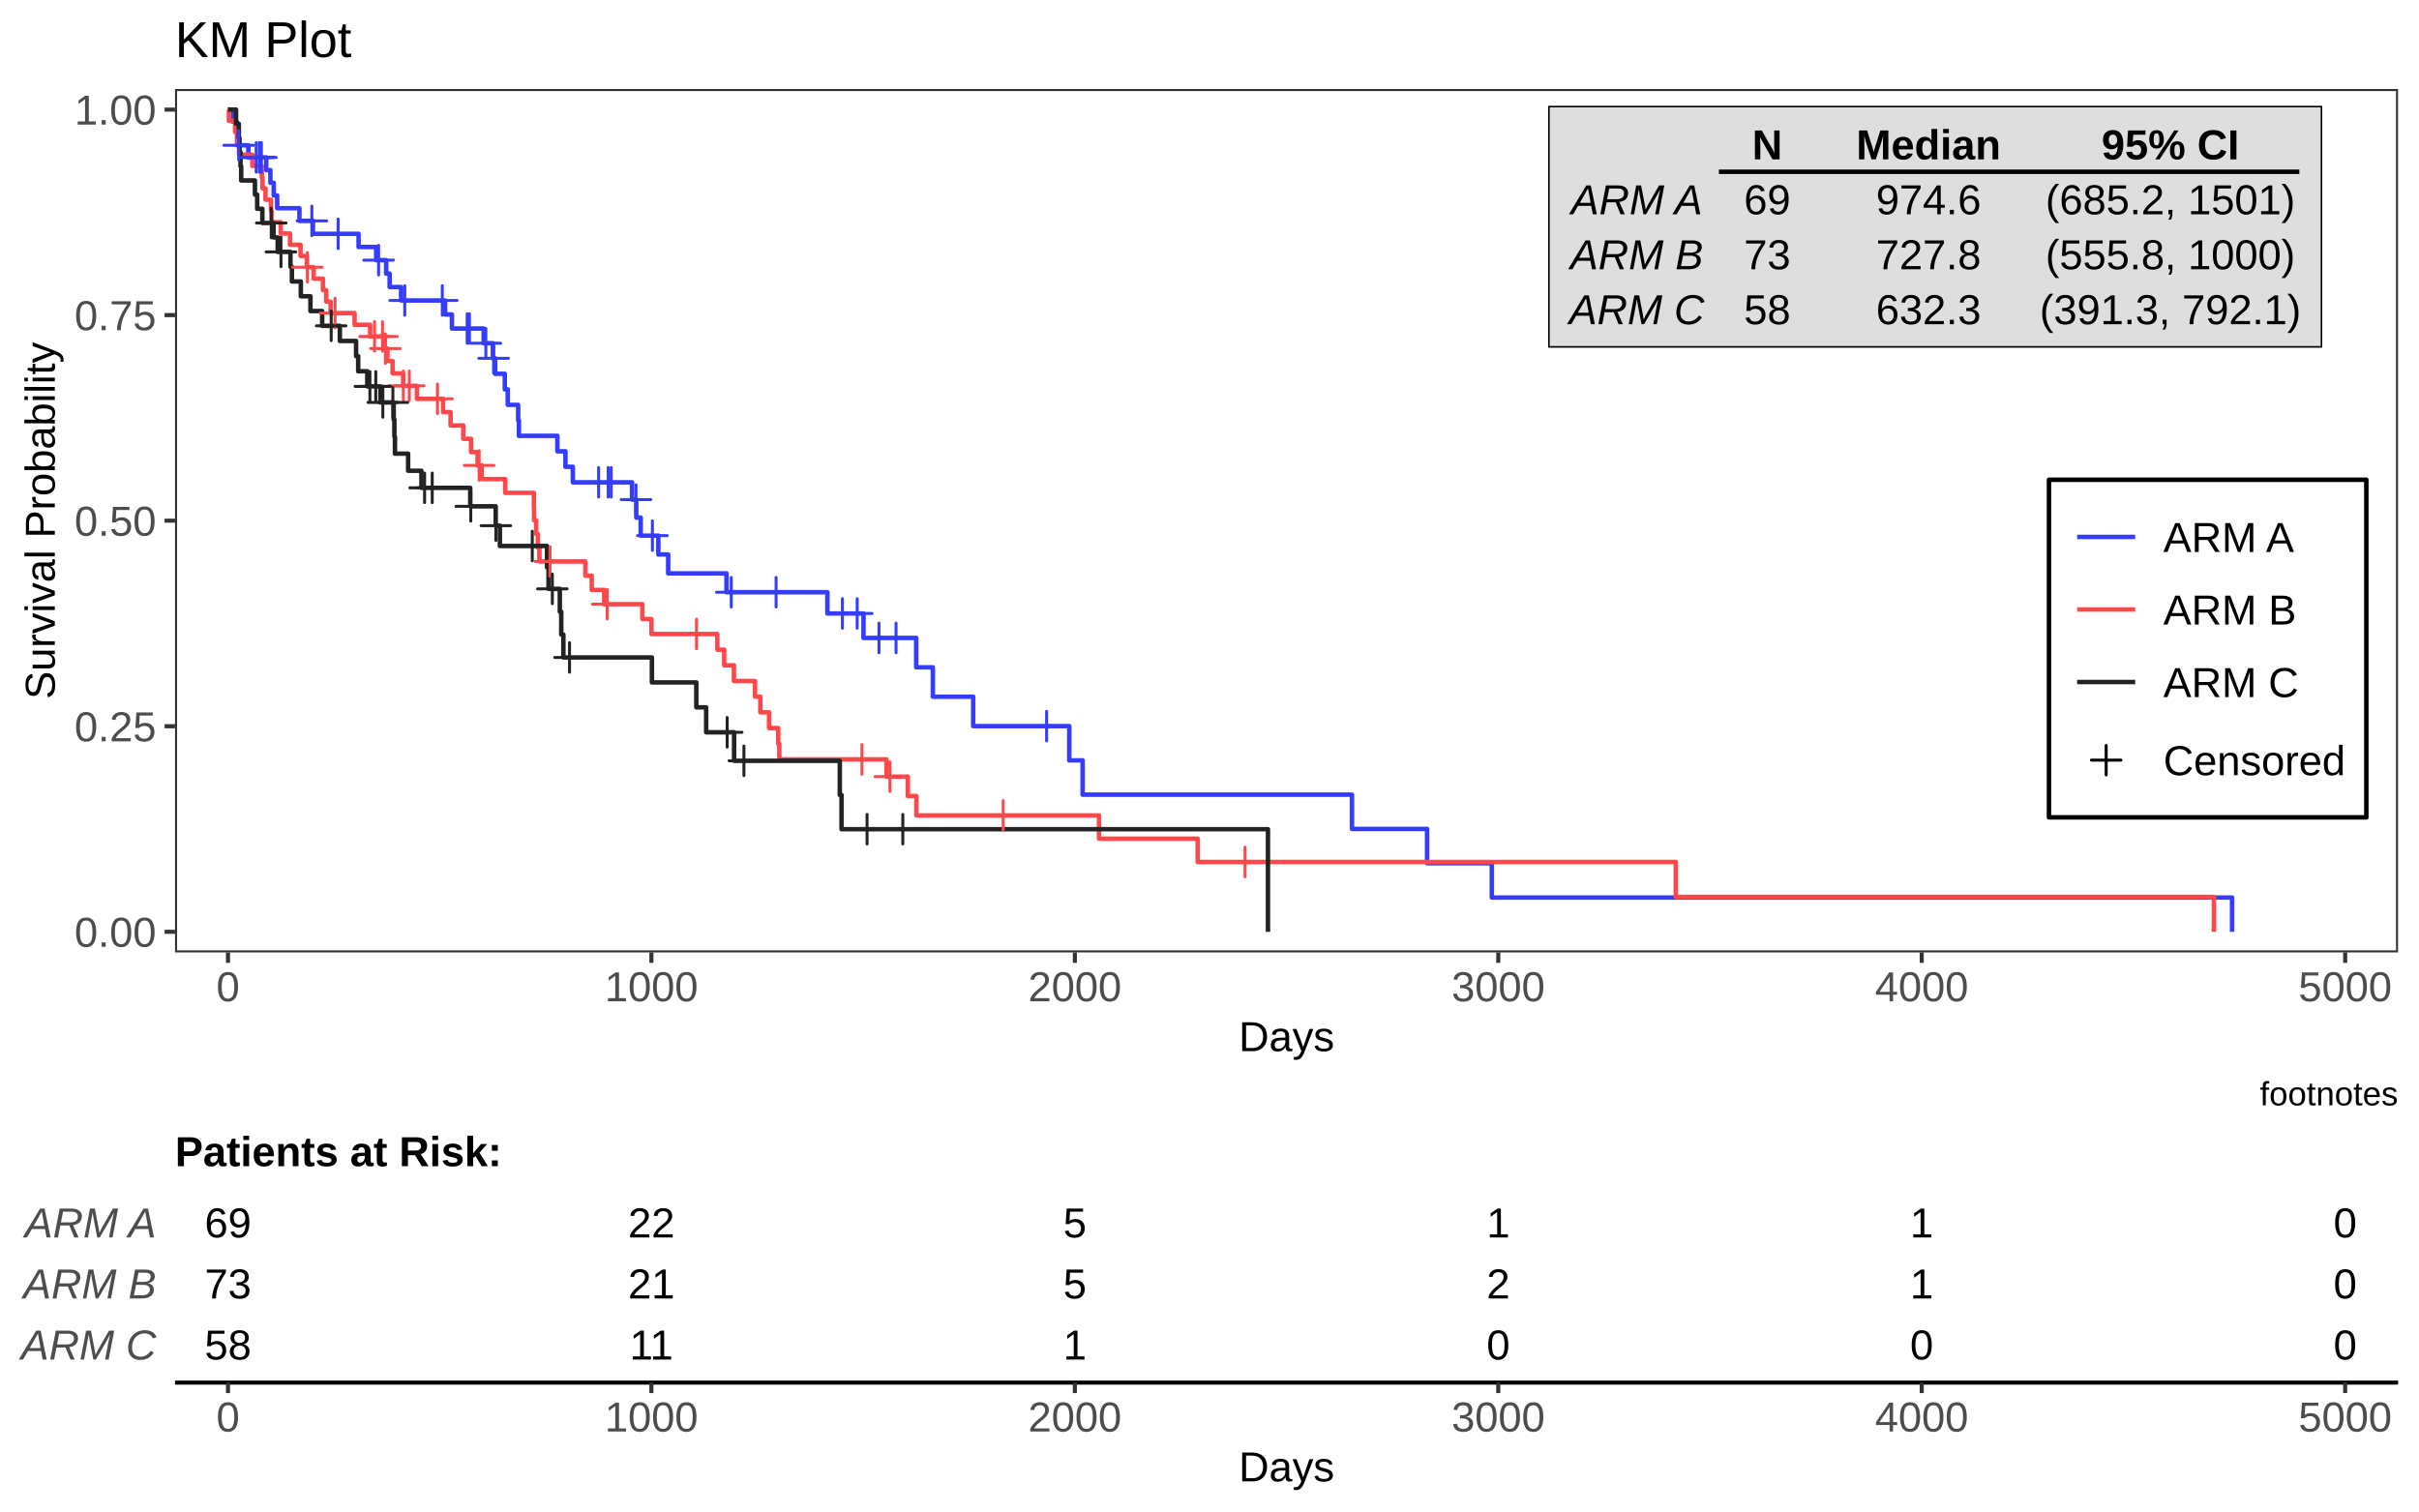
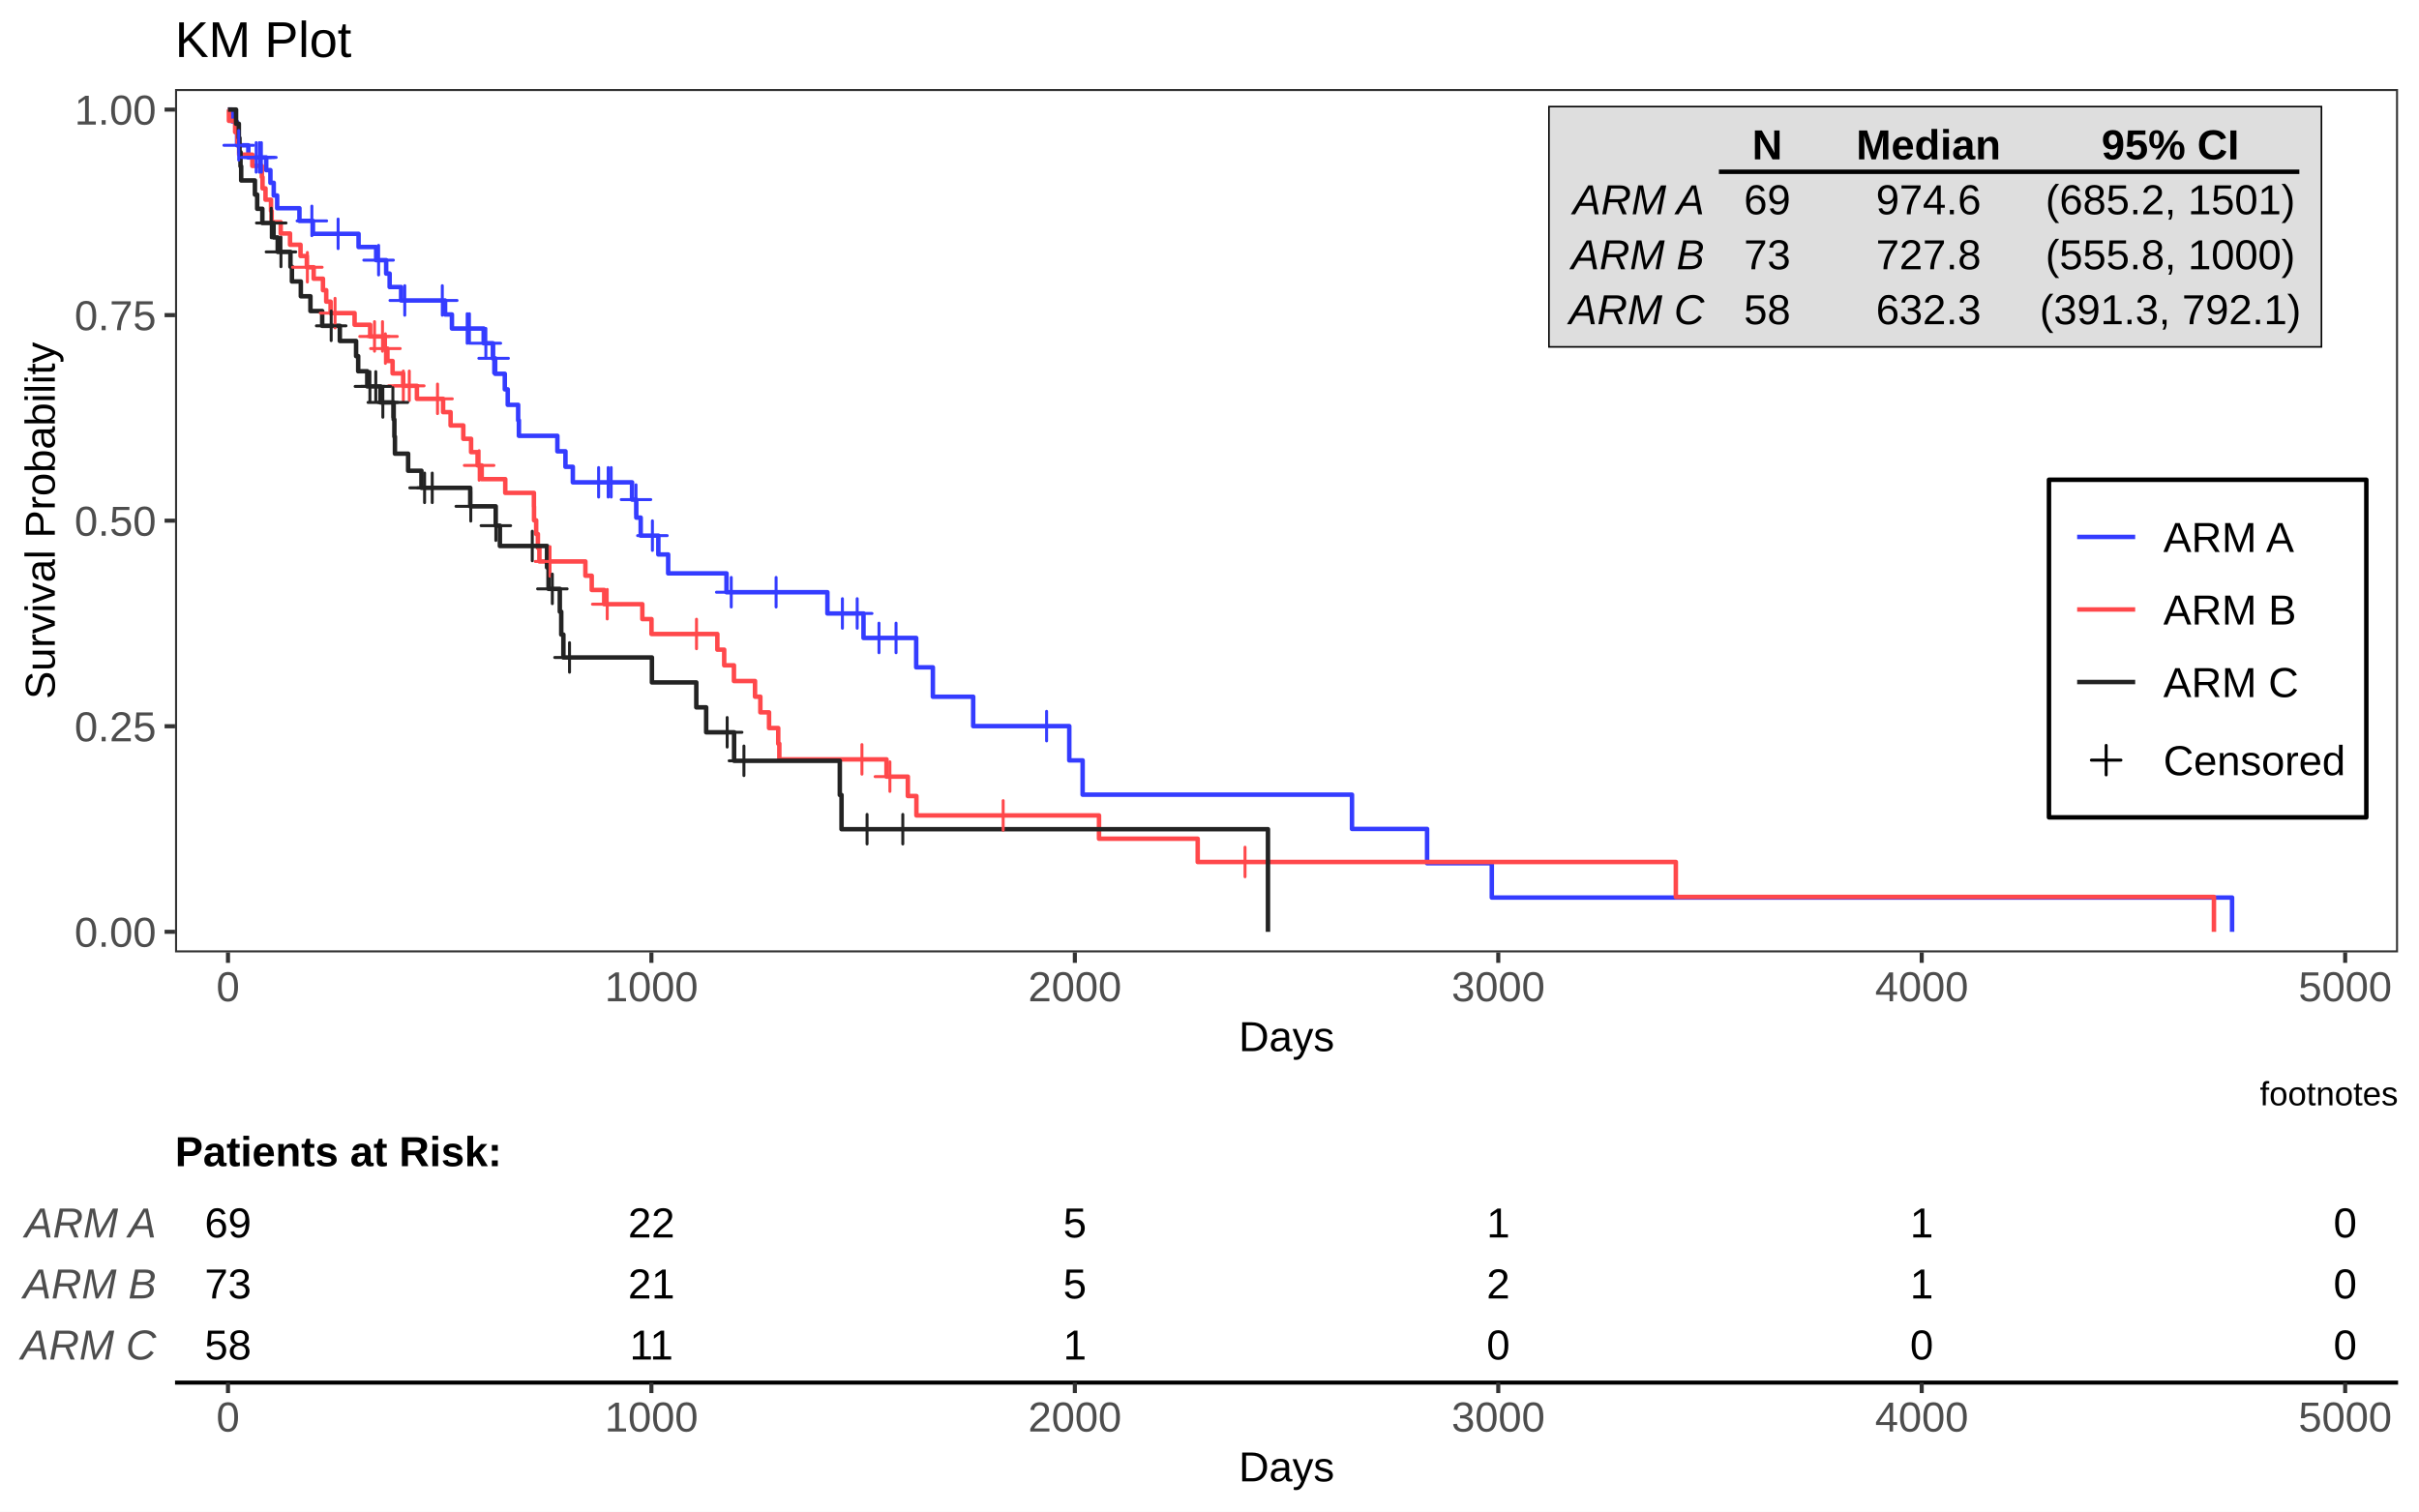
<svg xmlns="http://www.w3.org/2000/svg" class="svglite" width="576.00pt" height="360.00pt" viewBox="0 0 576.00 360.00">
  <defs>
    <style type="text/css">
    .svglite line, .svglite polyline, .svglite polygon, .svglite path, .svglite rect, .svglite circle {
      fill: none;
      stroke: #000000;
      stroke-linecap: round;
      stroke-linejoin: round;
      stroke-miterlimit: 10.00;
    }
    .svglite text {
      white-space: pre;
    }
  </style>
  </defs>
  <rect width="100%" height="100%" style="stroke: none; fill: none;" />
  <defs>
    <clipPath id="cpMC4wMHw1NzYuMDB8MC4wMHwzNjAuMDA=">
      <rect x="0.00" y="0.00" width="576.00" height="360.00" />
    </clipPath>
  </defs>
  <g clip-path="url(#cpMC4wMHw1NzYuMDB8MC4wMHwzNjAuMDA=)">
</g>
  <defs>
    <clipPath id="cpMC4wMHw1NzYuMDB8MC4wMHwyNzAuMDA=">
      <rect x="0.00" y="0.00" width="576.00" height="270.00" />
    </clipPath>
  </defs>
  <g clip-path="url(#cpMC4wMHw1NzYuMDB8MC4wMHwyNzAuMDA=)">
    <rect x="0.00" y="0.00" width="576.00" height="270.00" style="stroke-width: 0.97; stroke: #FFFFFF; fill: #FFFFFF;" />
  </g>
  <g clip-path="url(#cpMC4wMHw1NzYuMDB8MC4wMHwzNjAuMDA=)">
</g>
  <defs>
    <clipPath id="cpNDEuNjh8NTcxLjAyfDIxLjIwfDIyNi44Mw==">
      <rect x="41.68" y="21.20" width="529.33" height="205.63" />
    </clipPath>
  </defs>
  <g clip-path="url(#cpNDEuNjh8NTcxLjAyfDIxLjIwfDIyNi44Mw==)">
    <rect x="41.68" y="21.20" width="529.33" height="205.63" style="stroke-width: 0.97; stroke: none; fill: #FFFFFF;" />
    <polyline points="54.29,26.10 55.33,26.10 55.33,28.93 56.36,28.93 56.36,31.77 56.46,31.77 56.46,34.61 56.84,34.61 56.84,34.61 59.13,34.61 59.13,37.49 61.00,37.49 61.00,37.49 61.74,37.49 61.74,37.49 62.24,37.49 62.24,37.49 63.39,37.49 63.39,40.52 64.39,40.52 64.39,43.54 65.18,43.54 65.18,46.56 66.00,46.56 66.00,49.59 71.30,49.59 71.30,52.61 74.26,52.61 74.26,52.61 74.51,52.61 74.51,55.69 80.51,55.69 80.51,55.69 85.38,55.69 85.38,58.83 89.57,58.83 89.57,61.96 90.15,61.96 90.15,61.96 91.95,61.96 91.95,65.16 92.78,65.16 92.78,68.36 95.51,68.36 95.51,71.56 96.38,71.56 96.38,71.56 105.32,71.56 105.32,71.56 105.98,71.56 105.98,74.90 107.61,74.90 107.61,78.24 111.24,78.24 111.24,78.24 111.78,78.24 111.78,78.24 115.17,78.24 115.17,81.75 115.69,81.75 115.69,81.75 117.36,81.75 117.36,85.34 117.54,85.34 117.54,85.34 117.91,85.34 117.91,89.03 120.20,89.03 120.20,92.73 120.90,92.73 120.90,96.42 123.38,96.42 123.38,100.11 123.56,100.11 123.56,103.80 132.72,103.80 132.72,107.49 134.64,107.49 134.64,111.18 136.40,111.18 136.40,114.88 142.54,114.88 142.54,114.88 144.82,114.88 144.82,114.88 145.53,114.88 145.53,114.88 150.50,114.88 150.50,118.99 151.44,118.99 151.44,118.99 151.51,118.99 151.51,123.28 152.56,123.28 152.56,127.57 155.35,127.57 155.35,127.57 156.76,127.57 156.76,132.06 159.10,132.06 159.10,136.56 172.99,136.56 172.99,141.05 174.12,141.05 174.12,141.05 184.80,141.05 184.80,141.05 197.02,141.05 197.02,146.11 200.59,146.11 200.59,146.11 204.11,146.11 204.11,146.11 205.61,146.11 205.61,151.94 209.30,151.94 209.30,151.94 213.36,151.94 213.36,151.94 218.16,151.94 218.16,158.94 222.13,158.94 222.13,165.94 231.73,165.94 231.73,172.94 249.21,172.94 249.21,172.94 254.61,172.94 254.61,181.10 257.79,181.10 257.79,189.27 321.93,189.27 321.93,197.43 339.81,197.43 339.81,205.60 355.22,205.60 355.22,213.77 531.49,213.77 531.49,221.93 " style="stroke-width: 1.07; stroke: #343CFF; stroke-linecap: butt;" />
    <polyline points="54.29,26.10 54.51,26.10 54.51,28.78 55.99,28.78 55.99,31.46 56.56,31.46 56.56,34.14 56.94,34.14 56.94,36.83 60.08,36.83 60.08,39.51 62.35,39.51 62.35,42.19 62.51,42.19 62.51,44.87 63.22,44.87 63.22,47.56 64.53,47.56 64.53,50.24 64.68,50.24 64.68,52.92 66.84,52.92 66.84,55.61 69.06,55.61 69.06,58.29 71.56,58.29 71.56,60.97 73.06,60.97 73.06,63.65 73.19,63.65 73.19,63.65 74.69,63.65 74.69,66.38 76.90,66.38 76.90,69.11 77.68,69.11 77.68,71.84 78.72,71.84 78.72,74.57 79.78,74.57 79.78,74.57 84.43,74.57 84.43,77.35 88.14,77.35 88.14,80.13 89.18,80.13 89.18,80.13 91.08,80.13 91.08,80.13 91.63,80.13 91.63,83.02 91.77,83.02 91.77,83.02 92.25,83.02 92.25,85.98 93.48,85.98 93.48,88.93 96.00,88.93 96.00,91.89 96.04,91.89 96.04,91.89 97.46,91.89 97.46,91.89 99.27,91.89 99.27,94.99 104.18,94.99 104.18,94.99 105.51,94.99 105.51,98.16 107.29,98.16 107.29,101.33 110.32,101.33 110.32,104.51 112.17,104.51 112.17,107.68 113.72,107.68 113.72,110.85 114.09,110.85 114.09,110.85 114.70,110.85 114.70,114.12 120.31,114.12 120.31,117.39 127.13,117.39 127.13,120.66 127.16,120.66 127.16,123.92 127.67,123.92 127.67,127.19 128.08,127.19 128.08,130.46 128.44,130.46 128.44,133.72 130.97,133.72 130.97,133.72 139.39,133.72 139.39,137.12 140.90,137.12 140.90,140.51 143.87,140.51 143.87,143.90 144.59,143.90 144.59,143.90 152.95,143.90 152.95,147.45 155.13,147.45 155.13,151.00 165.85,151.00 165.85,151.00 170.81,151.00 170.81,154.73 172.44,154.73 172.44,158.46 174.76,158.46 174.76,162.20 179.78,162.20 179.78,165.93 181.05,165.93 181.05,169.66 183.12,169.66 183.12,173.40 185.31,173.40 185.31,177.13 185.57,177.13 185.57,180.86 205.24,180.86 205.24,180.86 211.09,180.86 211.09,184.97 211.90,184.97 211.90,184.97 216.17,184.97 216.17,189.59 218.21,189.59 218.21,194.21 238.87,194.21 238.87,194.21 261.69,194.21 261.69,199.76 285.19,199.76 285.19,205.30 296.46,205.30 296.46,205.30 399.04,205.30 399.04,213.62 527.17,213.62 527.17,221.93 " style="stroke-width: 1.07; stroke: #FF484B; stroke-linecap: butt;" />
    <polyline points="54.29,26.10 56.21,26.10 56.21,29.47 56.87,29.47 56.87,32.85 57.02,32.85 57.02,36.22 57.27,36.22 57.27,39.60 57.43,39.60 57.43,42.98 60.70,42.98 60.70,46.35 61.24,46.35 61.24,49.73 62.47,49.73 62.47,53.11 64.59,53.11 64.59,53.11 65.14,53.11 65.14,56.55 66.13,56.55 66.13,60.00 66.90,60.00 66.90,60.00 69.16,60.00 69.16,63.52 69.51,63.52 69.51,67.04 71.63,67.04 71.63,70.56 73.92,70.56 73.92,74.08 76.72,74.08 76.72,77.60 78.86,77.60 78.86,77.60 80.92,77.60 80.92,81.21 84.79,81.21 84.79,84.82 85.29,84.82 85.29,88.42 87.45,88.42 87.45,92.03 88.08,92.03 88.08,92.03 89.48,92.03 89.48,92.03 90.61,92.03 90.61,95.85 91.16,95.85 91.16,95.85 93.55,95.85 93.55,95.85 93.74,95.85 93.74,99.92 93.91,99.92 93.91,103.99 94.04,103.99 94.04,108.05 97.18,108.05 97.18,112.12 100.35,112.12 100.35,116.19 101.10,116.19 101.10,116.19 102.92,116.19 102.92,116.19 111.97,116.19 111.97,120.59 112.10,120.59 112.10,120.59 118.04,120.59 118.04,125.20 118.07,125.20 118.07,125.20 119.03,125.20 119.03,130.04 126.74,130.04 126.74,130.04 130.26,130.04 130.26,135.14 130.62,135.14 130.62,140.25 131.52,140.25 131.52,140.25 133.30,140.25 133.30,145.69 133.64,145.69 133.64,151.14 134.15,151.14 134.15,156.59 135.61,156.59 135.61,156.59 155.23,156.59 155.23,162.53 165.80,162.53 165.80,168.47 168.15,168.47 168.15,174.41 173.15,174.41 173.15,174.41 174.80,174.41 174.80,181.20 177.14,181.20 177.14,181.20 199.97,181.20 199.97,189.34 200.38,189.34 200.38,197.49 206.46,197.49 206.46,197.49 214.97,197.49 214.97,197.49 301.92,197.49 301.92,221.93 " style="stroke-width: 1.07; stroke: #232323; stroke-linecap: butt;" />
    <line x1="53.32" y1="34.61" x2="60.36" y2="34.61" style="stroke-width: 0.71; stroke: #343CFF;" />
    <line x1="56.84" y1="38.13" x2="56.84" y2="31.09" style="stroke-width: 0.71; stroke: #343CFF;" />
    <line x1="57.48" y1="37.49" x2="64.52" y2="37.49" style="stroke-width: 0.71; stroke: #343CFF;" />
    <line x1="61.00" y1="41.01" x2="61.00" y2="33.97" style="stroke-width: 0.71; stroke: #343CFF;" />
    <line x1="58.22" y1="37.49" x2="65.26" y2="37.49" style="stroke-width: 0.71; stroke: #343CFF;" />
    <line x1="61.74" y1="41.01" x2="61.74" y2="33.97" style="stroke-width: 0.71; stroke: #343CFF;" />
    <line x1="58.73" y1="37.49" x2="65.76" y2="37.49" style="stroke-width: 0.71; stroke: #343CFF;" />
    <line x1="62.24" y1="41.01" x2="62.24" y2="33.97" style="stroke-width: 0.71; stroke: #343CFF;" />
    <line x1="70.74" y1="52.61" x2="77.78" y2="52.61" style="stroke-width: 0.71; stroke: #343CFF;" />
    <line x1="74.26" y1="56.13" x2="74.26" y2="49.09" style="stroke-width: 0.71; stroke: #343CFF;" />
    <line x1="76.99" y1="55.69" x2="84.03" y2="55.69" style="stroke-width: 0.71; stroke: #343CFF;" />
    <line x1="80.51" y1="59.21" x2="80.51" y2="52.17" style="stroke-width: 0.71; stroke: #343CFF;" />
    <line x1="86.63" y1="61.96" x2="93.67" y2="61.96" style="stroke-width: 0.71; stroke: #343CFF;" />
    <line x1="90.15" y1="65.48" x2="90.15" y2="58.44" style="stroke-width: 0.71; stroke: #343CFF;" />
    <line x1="92.86" y1="71.56" x2="99.90" y2="71.56" style="stroke-width: 0.71; stroke: #343CFF;" />
    <line x1="96.38" y1="75.08" x2="96.38" y2="68.04" style="stroke-width: 0.71; stroke: #343CFF;" />
    <line x1="101.80" y1="71.56" x2="108.83" y2="71.56" style="stroke-width: 0.71; stroke: #343CFF;" />
    <line x1="105.32" y1="75.08" x2="105.32" y2="68.04" style="stroke-width: 0.71; stroke: #343CFF;" />
    <line x1="107.72" y1="78.24" x2="114.76" y2="78.24" style="stroke-width: 0.71; stroke: #343CFF;" />
    <line x1="111.24" y1="81.76" x2="111.24" y2="74.72" style="stroke-width: 0.71; stroke: #343CFF;" />
    <line x1="108.26" y1="78.24" x2="115.30" y2="78.24" style="stroke-width: 0.71; stroke: #343CFF;" />
    <line x1="111.78" y1="81.76" x2="111.78" y2="74.72" style="stroke-width: 0.71; stroke: #343CFF;" />
    <line x1="112.17" y1="81.75" x2="119.21" y2="81.75" style="stroke-width: 0.71; stroke: #343CFF;" />
    <line x1="115.69" y1="85.27" x2="115.69" y2="78.23" style="stroke-width: 0.71; stroke: #343CFF;" />
    <line x1="114.02" y1="85.34" x2="121.06" y2="85.34" style="stroke-width: 0.71; stroke: #343CFF;" />
    <line x1="117.54" y1="88.86" x2="117.54" y2="81.82" style="stroke-width: 0.71; stroke: #343CFF;" />
    <line x1="139.02" y1="114.88" x2="146.05" y2="114.88" style="stroke-width: 0.71; stroke: #343CFF;" />
    <line x1="142.54" y1="118.39" x2="142.54" y2="111.36" style="stroke-width: 0.71; stroke: #343CFF;" />
    <line x1="141.30" y1="114.88" x2="148.34" y2="114.88" style="stroke-width: 0.71; stroke: #343CFF;" />
    <line x1="144.82" y1="118.39" x2="144.82" y2="111.36" style="stroke-width: 0.71; stroke: #343CFF;" />
    <line x1="142.01" y1="114.88" x2="149.04" y2="114.88" style="stroke-width: 0.71; stroke: #343CFF;" />
    <line x1="145.53" y1="118.39" x2="145.53" y2="111.36" style="stroke-width: 0.71; stroke: #343CFF;" />
    <line x1="147.92" y1="118.99" x2="154.96" y2="118.99" style="stroke-width: 0.71; stroke: #343CFF;" />
    <line x1="151.44" y1="122.51" x2="151.44" y2="115.47" style="stroke-width: 0.71; stroke: #343CFF;" />
    <line x1="151.83" y1="127.57" x2="158.87" y2="127.57" style="stroke-width: 0.71; stroke: #343CFF;" />
    <line x1="155.35" y1="131.09" x2="155.35" y2="124.05" style="stroke-width: 0.71; stroke: #343CFF;" />
    <line x1="170.60" y1="141.05" x2="177.64" y2="141.05" style="stroke-width: 0.71; stroke: #343CFF;" />
    <line x1="174.12" y1="144.57" x2="174.12" y2="137.53" style="stroke-width: 0.71; stroke: #343CFF;" />
    <line x1="181.28" y1="141.05" x2="188.32" y2="141.05" style="stroke-width: 0.71; stroke: #343CFF;" />
    <line x1="184.80" y1="144.57" x2="184.80" y2="137.53" style="stroke-width: 0.71; stroke: #343CFF;" />
    <line x1="197.07" y1="146.11" x2="204.11" y2="146.11" style="stroke-width: 0.71; stroke: #343CFF;" />
    <line x1="200.59" y1="149.63" x2="200.59" y2="142.59" style="stroke-width: 0.71; stroke: #343CFF;" />
    <line x1="200.59" y1="146.11" x2="207.63" y2="146.11" style="stroke-width: 0.71; stroke: #343CFF;" />
    <line x1="204.11" y1="149.63" x2="204.11" y2="142.59" style="stroke-width: 0.71; stroke: #343CFF;" />
    <line x1="205.78" y1="151.94" x2="212.82" y2="151.94" style="stroke-width: 0.71; stroke: #343CFF;" />
    <line x1="209.30" y1="155.46" x2="209.30" y2="148.42" style="stroke-width: 0.71; stroke: #343CFF;" />
    <line x1="209.84" y1="151.94" x2="216.88" y2="151.94" style="stroke-width: 0.71; stroke: #343CFF;" />
    <line x1="213.36" y1="155.46" x2="213.36" y2="148.42" style="stroke-width: 0.71; stroke: #343CFF;" />
    <line x1="245.69" y1="172.94" x2="252.73" y2="172.94" style="stroke-width: 0.71; stroke: #343CFF;" />
    <line x1="249.21" y1="176.46" x2="249.21" y2="169.42" style="stroke-width: 0.71; stroke: #343CFF;" />
    <line x1="69.67" y1="63.65" x2="76.70" y2="63.65" style="stroke-width: 0.71; stroke: #FF484B;" />
    <line x1="73.19" y1="67.17" x2="73.19" y2="60.13" style="stroke-width: 0.71; stroke: #FF484B;" />
    <line x1="76.26" y1="74.57" x2="83.30" y2="74.57" style="stroke-width: 0.71; stroke: #FF484B;" />
    <line x1="79.78" y1="78.09" x2="79.78" y2="71.05" style="stroke-width: 0.71; stroke: #FF484B;" />
    <line x1="85.66" y1="80.13" x2="92.69" y2="80.13" style="stroke-width: 0.71; stroke: #FF484B;" />
    <line x1="89.18" y1="83.65" x2="89.18" y2="76.61" style="stroke-width: 0.71; stroke: #FF484B;" />
    <line x1="87.56" y1="80.13" x2="94.60" y2="80.13" style="stroke-width: 0.71; stroke: #FF484B;" />
    <line x1="91.08" y1="83.65" x2="91.08" y2="76.61" style="stroke-width: 0.71; stroke: #FF484B;" />
    <line x1="88.25" y1="83.02" x2="95.29" y2="83.02" style="stroke-width: 0.71; stroke: #FF484B;" />
    <line x1="91.77" y1="86.54" x2="91.77" y2="79.50" style="stroke-width: 0.71; stroke: #FF484B;" />
    <line x1="92.52" y1="91.89" x2="99.56" y2="91.89" style="stroke-width: 0.71; stroke: #FF484B;" />
    <line x1="96.04" y1="95.41" x2="96.04" y2="88.37" style="stroke-width: 0.71; stroke: #FF484B;" />
    <line x1="93.94" y1="91.89" x2="100.98" y2="91.89" style="stroke-width: 0.71; stroke: #FF484B;" />
    <line x1="97.46" y1="95.41" x2="97.46" y2="88.37" style="stroke-width: 0.71; stroke: #FF484B;" />
    <line x1="100.66" y1="94.99" x2="107.70" y2="94.99" style="stroke-width: 0.71; stroke: #FF484B;" />
    <line x1="104.18" y1="98.51" x2="104.18" y2="91.47" style="stroke-width: 0.71; stroke: #FF484B;" />
    <line x1="110.57" y1="110.85" x2="117.61" y2="110.85" style="stroke-width: 0.71; stroke: #FF484B;" />
    <line x1="114.09" y1="114.37" x2="114.09" y2="107.34" style="stroke-width: 0.71; stroke: #FF484B;" />
    <line x1="127.45" y1="133.72" x2="134.49" y2="133.72" style="stroke-width: 0.71; stroke: #FF484B;" />
    <line x1="130.97" y1="137.24" x2="130.97" y2="130.20" style="stroke-width: 0.71; stroke: #FF484B;" />
    <line x1="141.07" y1="143.90" x2="148.11" y2="143.90" style="stroke-width: 0.71; stroke: #FF484B;" />
    <line x1="144.59" y1="147.42" x2="144.59" y2="140.38" style="stroke-width: 0.71; stroke: #FF484B;" />
    <line x1="162.33" y1="151.00" x2="169.37" y2="151.00" style="stroke-width: 0.71; stroke: #FF484B;" />
    <line x1="165.85" y1="154.51" x2="165.85" y2="147.48" style="stroke-width: 0.71; stroke: #FF484B;" />
    <line x1="201.72" y1="180.86" x2="208.76" y2="180.86" style="stroke-width: 0.71; stroke: #FF484B;" />
    <line x1="205.24" y1="184.38" x2="205.24" y2="177.34" style="stroke-width: 0.71; stroke: #FF484B;" />
    <line x1="208.38" y1="184.97" x2="215.42" y2="184.97" style="stroke-width: 0.71; stroke: #FF484B;" />
    <line x1="211.90" y1="188.49" x2="211.90" y2="181.45" style="stroke-width: 0.71; stroke: #FF484B;" />
    <line x1="235.35" y1="194.21" x2="242.39" y2="194.21" style="stroke-width: 0.71; stroke: #FF484B;" />
    <line x1="238.87" y1="197.73" x2="238.87" y2="190.69" style="stroke-width: 0.71; stroke: #FF484B;" />
    <line x1="292.94" y1="205.30" x2="299.98" y2="205.30" style="stroke-width: 0.71; stroke: #FF484B;" />
    <line x1="296.46" y1="208.82" x2="296.46" y2="201.78" style="stroke-width: 0.71; stroke: #FF484B;" />
    <line x1="61.07" y1="53.11" x2="68.11" y2="53.11" style="stroke-width: 0.71; stroke: #232323;" />
    <line x1="64.59" y1="56.63" x2="64.59" y2="49.59" style="stroke-width: 0.71; stroke: #232323;" />
    <line x1="63.38" y1="60.00" x2="70.42" y2="60.00" style="stroke-width: 0.71; stroke: #232323;" />
    <line x1="66.90" y1="63.52" x2="66.90" y2="56.48" style="stroke-width: 0.71; stroke: #232323;" />
    <line x1="75.34" y1="77.60" x2="82.38" y2="77.60" style="stroke-width: 0.71; stroke: #232323;" />
    <line x1="78.86" y1="81.12" x2="78.86" y2="74.08" style="stroke-width: 0.71; stroke: #232323;" />
    <line x1="84.56" y1="92.03" x2="91.60" y2="92.03" style="stroke-width: 0.71; stroke: #232323;" />
    <line x1="88.08" y1="95.55" x2="88.08" y2="88.51" style="stroke-width: 0.71; stroke: #232323;" />
    <line x1="85.96" y1="92.03" x2="93.00" y2="92.03" style="stroke-width: 0.71; stroke: #232323;" />
    <line x1="89.48" y1="95.55" x2="89.48" y2="88.51" style="stroke-width: 0.71; stroke: #232323;" />
    <line x1="87.64" y1="95.85" x2="94.68" y2="95.85" style="stroke-width: 0.71; stroke: #232323;" />
    <line x1="91.16" y1="99.37" x2="91.16" y2="92.33" style="stroke-width: 0.71; stroke: #232323;" />
    <line x1="90.03" y1="95.85" x2="97.07" y2="95.85" style="stroke-width: 0.71; stroke: #232323;" />
    <line x1="93.55" y1="99.37" x2="93.55" y2="92.33" style="stroke-width: 0.71; stroke: #232323;" />
    <line x1="97.58" y1="116.19" x2="104.62" y2="116.19" style="stroke-width: 0.71; stroke: #232323;" />
    <line x1="101.10" y1="119.71" x2="101.10" y2="112.67" style="stroke-width: 0.71; stroke: #232323;" />
    <line x1="99.40" y1="116.19" x2="106.44" y2="116.19" style="stroke-width: 0.71; stroke: #232323;" />
    <line x1="102.92" y1="119.71" x2="102.92" y2="112.67" style="stroke-width: 0.71; stroke: #232323;" />
    <line x1="108.58" y1="120.59" x2="115.62" y2="120.59" style="stroke-width: 0.71; stroke: #232323;" />
    <line x1="112.10" y1="124.11" x2="112.10" y2="117.08" style="stroke-width: 0.71; stroke: #232323;" />
    <line x1="114.55" y1="125.20" x2="121.59" y2="125.20" style="stroke-width: 0.71; stroke: #232323;" />
    <line x1="118.07" y1="128.72" x2="118.07" y2="121.68" style="stroke-width: 0.71; stroke: #232323;" />
    <line x1="123.22" y1="130.04" x2="130.26" y2="130.04" style="stroke-width: 0.71; stroke: #232323;" />
    <line x1="126.74" y1="133.56" x2="126.74" y2="126.52" style="stroke-width: 0.71; stroke: #232323;" />
    <line x1="128.01" y1="140.25" x2="135.04" y2="140.25" style="stroke-width: 0.71; stroke: #232323;" />
    <line x1="131.52" y1="143.77" x2="131.52" y2="136.73" style="stroke-width: 0.71; stroke: #232323;" />
    <line x1="132.09" y1="156.59" x2="139.13" y2="156.59" style="stroke-width: 0.71; stroke: #232323;" />
    <line x1="135.61" y1="160.10" x2="135.61" y2="153.07" style="stroke-width: 0.71; stroke: #232323;" />
    <line x1="169.63" y1="174.41" x2="176.67" y2="174.41" style="stroke-width: 0.71; stroke: #232323;" />
    <line x1="173.15" y1="177.93" x2="173.15" y2="170.89" style="stroke-width: 0.71; stroke: #232323;" />
    <line x1="173.62" y1="181.20" x2="180.66" y2="181.20" style="stroke-width: 0.71; stroke: #232323;" />
    <line x1="177.14" y1="184.72" x2="177.14" y2="177.68" style="stroke-width: 0.71; stroke: #232323;" />
    <line x1="202.94" y1="197.49" x2="209.97" y2="197.49" style="stroke-width: 0.71; stroke: #232323;" />
    <line x1="206.46" y1="201.01" x2="206.46" y2="193.97" style="stroke-width: 0.71; stroke: #232323;" />
    <line x1="211.45" y1="197.49" x2="218.49" y2="197.49" style="stroke-width: 0.71; stroke: #232323;" />
    <line x1="214.97" y1="201.01" x2="214.97" y2="193.97" style="stroke-width: 0.71; stroke: #232323;" />
    <rect x="41.68" y="21.20" width="529.33" height="205.63" style="stroke-width: 0.97; stroke: #333333;" />
  </g>
  <g clip-path="url(#cpMC4wMHw1NzYuMDB8MC4wMHwzNjAuMDA=)">
    <text x="37.20" y="225.51" text-anchor="end" style="font-size: 10.00px;fill: #4D4D4D; font-family: &quot;Arial&quot;;" textLength="19.48px" lengthAdjust="spacingAndGlyphs">0.00</text>
    <text x="37.20" y="176.56" text-anchor="end" style="font-size: 10.00px;fill: #4D4D4D; font-family: &quot;Arial&quot;;" textLength="19.48px" lengthAdjust="spacingAndGlyphs">0.25</text>
    <text x="37.20" y="127.60" text-anchor="end" style="font-size: 10.00px;fill: #4D4D4D; font-family: &quot;Arial&quot;;" textLength="19.48px" lengthAdjust="spacingAndGlyphs">0.50</text>
    <text x="37.20" y="78.64" text-anchor="end" style="font-size: 10.00px;fill: #4D4D4D; font-family: &quot;Arial&quot;;" textLength="19.48px" lengthAdjust="spacingAndGlyphs">0.75</text>
    <text x="37.20" y="29.68" text-anchor="end" style="font-size: 10.00px;fill: #4D4D4D; font-family: &quot;Arial&quot;;" textLength="19.48px" lengthAdjust="spacingAndGlyphs">1.00</text>
    <polyline points="39.19,221.93 41.68,221.93 " style="stroke-width: 0.97; stroke: #333333; stroke-linecap: butt;" />
    <polyline points="39.19,172.97 41.68,172.97 " style="stroke-width: 0.97; stroke: #333333; stroke-linecap: butt;" />
    <polyline points="39.19,124.01 41.68,124.01 " style="stroke-width: 0.97; stroke: #333333; stroke-linecap: butt;" />
    <polyline points="39.19,75.05 41.68,75.05 " style="stroke-width: 0.97; stroke: #333333; stroke-linecap: butt;" />
    <polyline points="39.19,26.10 41.68,26.10 " style="stroke-width: 0.97; stroke: #333333; stroke-linecap: butt;" />
    <polyline points="54.29,229.32 54.29,226.83 " style="stroke-width: 0.97; stroke: #333333; stroke-linecap: butt;" />
    <polyline points="155.11,229.32 155.11,226.83 " style="stroke-width: 0.97; stroke: #333333; stroke-linecap: butt;" />
    <polyline points="255.94,229.32 255.94,226.83 " style="stroke-width: 0.97; stroke: #333333; stroke-linecap: butt;" />
    <polyline points="356.76,229.32 356.76,226.83 " style="stroke-width: 0.97; stroke: #333333; stroke-linecap: butt;" />
    <polyline points="457.59,229.32 457.59,226.83 " style="stroke-width: 0.97; stroke: #333333; stroke-linecap: butt;" />
    <polyline points="558.42,229.32 558.42,226.83 " style="stroke-width: 0.97; stroke: #333333; stroke-linecap: butt;" />
    <text x="54.29" y="238.48" text-anchor="middle" style="font-size: 10.00px;fill: #4D4D4D; font-family: &quot;Arial&quot;;" textLength="5.57px" lengthAdjust="spacingAndGlyphs">0</text>
    <text x="155.11" y="238.48" text-anchor="middle" style="font-size: 10.00px;fill: #4D4D4D; font-family: &quot;Arial&quot;;" textLength="22.26px" lengthAdjust="spacingAndGlyphs">1000</text>
    <text x="255.94" y="238.48" text-anchor="middle" style="font-size: 10.00px;fill: #4D4D4D; font-family: &quot;Arial&quot;;" textLength="22.26px" lengthAdjust="spacingAndGlyphs">2000</text>
    <text x="356.76" y="238.48" text-anchor="middle" style="font-size: 10.00px;fill: #4D4D4D; font-family: &quot;Arial&quot;;" textLength="22.26px" lengthAdjust="spacingAndGlyphs">3000</text>
    <text x="457.59" y="238.48" text-anchor="middle" style="font-size: 10.00px;fill: #4D4D4D; font-family: &quot;Arial&quot;;" textLength="22.26px" lengthAdjust="spacingAndGlyphs">4000</text>
    <text x="558.42" y="238.48" text-anchor="middle" style="font-size: 10.00px;fill: #4D4D4D; font-family: &quot;Arial&quot;;" textLength="22.26px" lengthAdjust="spacingAndGlyphs">5000</text>
    <text x="306.35" y="250.35" text-anchor="middle" style="font-size: 10.00px; font-family: &quot;Arial&quot;;" textLength="22.80px" lengthAdjust="spacingAndGlyphs">Days</text>
    <text transform="translate(13.05,124.01) rotate(-90)" text-anchor="middle" style="font-size: 10.00px; font-family: &quot;Arial&quot;;" textLength="85.09px" lengthAdjust="spacingAndGlyphs">Survival Probability</text>
    <rect x="487.89" y="114.26" width="75.57" height="80.41" style="stroke-width: 1.07; fill: #FFFFFF;" />
    <rect x="492.87" y="119.24" width="17.28" height="17.28" style="stroke-width: 0.97; stroke: none; fill: #FFFFFF;" />
    <line x1="494.60" y1="127.88" x2="508.42" y2="127.88" style="stroke-width: 1.07; stroke: #343CFF; stroke-linecap: butt;" />
    <rect x="492.87" y="136.52" width="17.28" height="17.28" style="stroke-width: 0.97; stroke: none; fill: #FFFFFF;" />
    <line x1="494.60" y1="145.16" x2="508.42" y2="145.16" style="stroke-width: 1.07; stroke: #FF484B; stroke-linecap: butt;" />
    <rect x="492.87" y="153.80" width="17.28" height="17.28" style="stroke-width: 0.97; stroke: none; fill: #FFFFFF;" />
    <line x1="494.60" y1="162.44" x2="508.42" y2="162.44" style="stroke-width: 1.07; stroke: #232323; stroke-linecap: butt;" />
    <text x="515.13" y="131.46" style="font-size: 10.00px; font-family: &quot;Arial&quot;;" textLength="31.11px" lengthAdjust="spacingAndGlyphs">ARM A</text>
    <text x="515.13" y="148.74" style="font-size: 10.00px; font-family: &quot;Arial&quot;;" textLength="31.67px" lengthAdjust="spacingAndGlyphs">ARM B</text>
    <text x="515.13" y="166.02" style="font-size: 10.00px; font-family: &quot;Arial&quot;;" textLength="32.22px" lengthAdjust="spacingAndGlyphs">ARM C</text>
    <rect x="492.87" y="172.40" width="17.28" height="17.28" style="stroke-width: 0.97; stroke: none; fill: #FFFFFF;" />
    <line x1="497.99" y1="181.04" x2="505.03" y2="181.04" style="stroke-width: 0.71;" />
    <line x1="501.51" y1="184.56" x2="501.51" y2="177.53" style="stroke-width: 0.71;" />
    <text x="515.13" y="184.63" style="font-size: 10.00px; font-family: &quot;Arial&quot;;" textLength="43.39px" lengthAdjust="spacingAndGlyphs">Censored</text>
    <text x="41.68" y="13.58" style="font-size: 12.00px; font-family: &quot;Arial&quot;;" textLength="42.02px" lengthAdjust="spacingAndGlyphs">KM Plot</text>
    <text x="571.02" y="263.26" text-anchor="end" style="font-size: 8.00px; font-family: &quot;Arial&quot;;" textLength="32.93px" lengthAdjust="spacingAndGlyphs">footnotes</text>
  </g>
  <defs>
    <clipPath id="cpMC4wMHw1NzYuMDB8MjcwLjAwfDM2MC4wMA==">
      <rect x="0.00" y="270.00" width="576.00" height="90.00" />
    </clipPath>
  </defs>
  <g clip-path="url(#cpMC4wMHw1NzYuMDB8MjcwLjAwfDM2MC4wMA==)">
    <rect x="0.00" y="270.00" width="576.00" height="90.00" style="stroke-width: 0.97; stroke: #FFFFFF; fill: #FFFFFF;" />
  </g>
  <g clip-path="url(#cpMC4wMHw1NzYuMDB8MC4wMHwzNjAuMDA=)">
    <rect x="41.68" y="289.33" width="529.33" height="39.97" style="stroke-width: 0.97; stroke: none; fill: #FFFFFF;" />
    <text x="54.29" y="294.73" text-anchor="middle" style="font-size: 10.00px; font-family: &quot;Arial&quot;;" textLength="11.13px" lengthAdjust="spacingAndGlyphs">69</text>
    <text x="54.29" y="309.26" text-anchor="middle" style="font-size: 10.00px; font-family: &quot;Arial&quot;;" textLength="11.13px" lengthAdjust="spacingAndGlyphs">73</text>
    <text x="54.29" y="323.80" text-anchor="middle" style="font-size: 10.00px; font-family: &quot;Arial&quot;;" textLength="11.13px" lengthAdjust="spacingAndGlyphs">58</text>
    <text x="155.11" y="294.73" text-anchor="middle" style="font-size: 10.00px; font-family: &quot;Arial&quot;;" textLength="11.13px" lengthAdjust="spacingAndGlyphs">22</text>
    <text x="155.11" y="309.26" text-anchor="middle" style="font-size: 10.00px; font-family: &quot;Arial&quot;;" textLength="11.13px" lengthAdjust="spacingAndGlyphs">21</text>
    <text x="155.11" y="323.80" text-anchor="middle" style="font-size: 10.00px; font-family: &quot;Arial&quot;;" textLength="10.39px" lengthAdjust="spacingAndGlyphs">11</text>
    <text x="255.94" y="294.73" text-anchor="middle" style="font-size: 10.00px; font-family: &quot;Arial&quot;;" textLength="5.57px" lengthAdjust="spacingAndGlyphs">5</text>
    <text x="255.94" y="309.26" text-anchor="middle" style="font-size: 10.00px; font-family: &quot;Arial&quot;;" textLength="5.57px" lengthAdjust="spacingAndGlyphs">5</text>
    <text x="255.94" y="323.80" text-anchor="middle" style="font-size: 10.00px; font-family: &quot;Arial&quot;;" textLength="5.57px" lengthAdjust="spacingAndGlyphs">1</text>
    <text x="356.76" y="294.73" text-anchor="middle" style="font-size: 10.00px; font-family: &quot;Arial&quot;;" textLength="5.57px" lengthAdjust="spacingAndGlyphs">1</text>
    <text x="356.76" y="309.26" text-anchor="middle" style="font-size: 10.00px; font-family: &quot;Arial&quot;;" textLength="5.57px" lengthAdjust="spacingAndGlyphs">2</text>
    <text x="356.76" y="323.80" text-anchor="middle" style="font-size: 10.00px; font-family: &quot;Arial&quot;;" textLength="5.57px" lengthAdjust="spacingAndGlyphs">0</text>
    <text x="457.59" y="294.73" text-anchor="middle" style="font-size: 10.00px; font-family: &quot;Arial&quot;;" textLength="5.57px" lengthAdjust="spacingAndGlyphs">1</text>
    <text x="457.59" y="309.26" text-anchor="middle" style="font-size: 10.00px; font-family: &quot;Arial&quot;;" textLength="5.57px" lengthAdjust="spacingAndGlyphs">1</text>
    <text x="457.59" y="323.80" text-anchor="middle" style="font-size: 10.00px; font-family: &quot;Arial&quot;;" textLength="5.57px" lengthAdjust="spacingAndGlyphs">0</text>
    <text x="558.42" y="294.73" text-anchor="middle" style="font-size: 10.00px; font-family: &quot;Arial&quot;;" textLength="5.57px" lengthAdjust="spacingAndGlyphs">0</text>
    <text x="558.42" y="309.26" text-anchor="middle" style="font-size: 10.00px; font-family: &quot;Arial&quot;;" textLength="5.57px" lengthAdjust="spacingAndGlyphs">0</text>
    <text x="558.42" y="323.80" text-anchor="middle" style="font-size: 10.00px; font-family: &quot;Arial&quot;;" textLength="5.57px" lengthAdjust="spacingAndGlyphs">0</text>
    <text x="37.20" y="323.80" text-anchor="end" style="font-size: 10.00px; font-style: italic;fill: #4D4D4D; font-family: &quot;Arial&quot;;" textLength="32.22px" lengthAdjust="spacingAndGlyphs">ARM C</text>
    <text x="37.20" y="309.26" text-anchor="end" style="font-size: 10.00px; font-style: italic;fill: #4D4D4D; font-family: &quot;Arial&quot;;" textLength="31.67px" lengthAdjust="spacingAndGlyphs">ARM B</text>
    <text x="37.20" y="294.73" text-anchor="end" style="font-size: 10.00px; font-style: italic;fill: #4D4D4D; font-family: &quot;Arial&quot;;" textLength="31.29px" lengthAdjust="spacingAndGlyphs">ARM A</text>
    <polyline points="41.68,329.30 571.02,329.30 " style="stroke-width: 0.97; stroke-linecap: butt;" />
    <polyline points="54.29,331.79 54.29,329.30 " style="stroke-width: 0.97; stroke: #333333; stroke-linecap: butt;" />
    <polyline points="155.11,331.79 155.11,329.30 " style="stroke-width: 0.97; stroke: #333333; stroke-linecap: butt;" />
    <polyline points="255.94,331.79 255.94,329.30 " style="stroke-width: 0.97; stroke: #333333; stroke-linecap: butt;" />
    <polyline points="356.76,331.79 356.76,329.30 " style="stroke-width: 0.97; stroke: #333333; stroke-linecap: butt;" />
    <polyline points="457.59,331.79 457.59,329.30 " style="stroke-width: 0.97; stroke: #333333; stroke-linecap: butt;" />
    <polyline points="558.42,331.79 558.42,329.30 " style="stroke-width: 0.97; stroke: #333333; stroke-linecap: butt;" />
    <text x="54.29" y="340.95" text-anchor="middle" style="font-size: 10.00px;fill: #4D4D4D; font-family: &quot;Arial&quot;;" textLength="5.57px" lengthAdjust="spacingAndGlyphs">0</text>
    <text x="155.11" y="340.95" text-anchor="middle" style="font-size: 10.00px;fill: #4D4D4D; font-family: &quot;Arial&quot;;" textLength="22.26px" lengthAdjust="spacingAndGlyphs">1000</text>
    <text x="255.94" y="340.95" text-anchor="middle" style="font-size: 10.00px;fill: #4D4D4D; font-family: &quot;Arial&quot;;" textLength="22.26px" lengthAdjust="spacingAndGlyphs">2000</text>
    <text x="356.76" y="340.95" text-anchor="middle" style="font-size: 10.00px;fill: #4D4D4D; font-family: &quot;Arial&quot;;" textLength="22.26px" lengthAdjust="spacingAndGlyphs">3000</text>
    <text x="457.59" y="340.95" text-anchor="middle" style="font-size: 10.00px;fill: #4D4D4D; font-family: &quot;Arial&quot;;" textLength="22.26px" lengthAdjust="spacingAndGlyphs">4000</text>
    <text x="558.42" y="340.95" text-anchor="middle" style="font-size: 10.00px;fill: #4D4D4D; font-family: &quot;Arial&quot;;" textLength="22.26px" lengthAdjust="spacingAndGlyphs">5000</text>
    <text x="306.35" y="352.82" text-anchor="middle" style="font-size: 10.00px; font-family: &quot;Arial&quot;;" textLength="22.80px" lengthAdjust="spacingAndGlyphs">Days</text>
    <text x="41.68" y="277.75" style="font-size: 10.00px; font-weight: bold; font-family: &quot;Arial&quot;;" textLength="77.84px" lengthAdjust="spacingAndGlyphs">Patients at Risk:</text>
  </g>
  <defs>
    <clipPath id="cpMzY4LjY0fDU1Mi45NnwyNS4yMHw4Mi44MA==">
      <rect x="368.64" y="25.20" width="184.32" height="57.60" />
    </clipPath>
  </defs>
  <g clip-path="url(#cpMzY4LjY0fDU1Mi45NnwyNS4yMHw4Mi44MA==)">
    <rect x="368.64" y="25.20" width="184.32" height="57.60" style="stroke-width: 0.75; fill: #000000; fill-opacity: 0.13;" />
  </g>
  <g clip-path="url(#cpMC4wMHw1NzYuMDB8MC4wMHwzNjAuMDA=)">
    <line x1="409.30" y1="40.91" x2="547.51" y2="40.91" style="stroke-width: 1.07; stroke-linecap: butt;" />
    <text x="420.81" y="37.95" text-anchor="middle" style="font-size: 10.00px; font-weight: bold; font-family: &quot;Arial&quot;;" textLength="7.22px" lengthAdjust="spacingAndGlyphs">N</text>
    <text x="420.81" y="51.04" text-anchor="middle" style="font-size: 10.00px; font-family: &quot;Arial&quot;;" textLength="11.13px" lengthAdjust="spacingAndGlyphs">69</text>
    <text x="420.81" y="64.13" text-anchor="middle" style="font-size: 10.00px; font-family: &quot;Arial&quot;;" textLength="11.13px" lengthAdjust="spacingAndGlyphs">73</text>
    <text x="420.81" y="77.22" text-anchor="middle" style="font-size: 10.00px; font-family: &quot;Arial&quot;;" textLength="11.13px" lengthAdjust="spacingAndGlyphs">58</text>
    <text x="459.21" y="37.95" text-anchor="middle" style="font-size: 10.00px; font-weight: bold; font-family: &quot;Arial&quot;;" textLength="34.45px" lengthAdjust="spacingAndGlyphs">Median</text>
    <text x="459.21" y="51.04" text-anchor="middle" style="font-size: 10.00px; font-family: &quot;Arial&quot;;" textLength="25.04px" lengthAdjust="spacingAndGlyphs">974.6</text>
    <text x="459.21" y="64.13" text-anchor="middle" style="font-size: 10.00px; font-family: &quot;Arial&quot;;" textLength="25.04px" lengthAdjust="spacingAndGlyphs">727.8</text>
    <text x="459.21" y="77.22" text-anchor="middle" style="font-size: 10.00px; font-family: &quot;Arial&quot;;" textLength="25.04px" lengthAdjust="spacingAndGlyphs">632.3</text>
    <text x="516.80" y="37.95" text-anchor="middle" style="font-size: 10.00px; font-weight: bold; font-family: &quot;Arial&quot;;" textLength="32.80px" lengthAdjust="spacingAndGlyphs">95% CI</text>
    <text x="516.80" y="51.04" text-anchor="middle" style="font-size: 10.00px; font-family: &quot;Arial&quot;;" textLength="59.53px" lengthAdjust="spacingAndGlyphs">(685.2, 1501)</text>
    <text x="516.80" y="64.13" text-anchor="middle" style="font-size: 10.00px; font-family: &quot;Arial&quot;;" textLength="59.53px" lengthAdjust="spacingAndGlyphs">(555.8, 1000)</text>
    <text x="516.80" y="77.22" text-anchor="middle" style="font-size: 10.00px; font-family: &quot;Arial&quot;;" textLength="62.31px" lengthAdjust="spacingAndGlyphs">(391.3, 792.1)</text>
-     <text x="389.73" y="77.22" text-anchor="middle" style="font-size: 10.00px; font-style: italic; font-family: &quot;Arial&quot;;" textLength="32.22px" lengthAdjust="spacingAndGlyphs">ARM C</text>
-     <text x="389.73" y="64.13" text-anchor="middle" style="font-size: 10.00px; font-style: italic; font-family: &quot;Arial&quot;;" textLength="31.67px" lengthAdjust="spacingAndGlyphs">ARM B</text>
-     <text x="389.73" y="51.04" text-anchor="middle" style="font-size: 10.00px; font-style: italic; font-family: &quot;Arial&quot;;" textLength="31.29px" lengthAdjust="spacingAndGlyphs">ARM A</text>
+     <text x="405.84" y="77.22" text-anchor="end" style="font-size: 10.00px; font-style: italic; font-family: &quot;Arial&quot;;" textLength="32.22px" lengthAdjust="spacingAndGlyphs">ARM C</text>
+     <text x="405.84" y="64.13" text-anchor="end" style="font-size: 10.00px; font-style: italic; font-family: &quot;Arial&quot;;" textLength="31.67px" lengthAdjust="spacingAndGlyphs">ARM B</text>
+     <text x="405.84" y="51.04" text-anchor="end" style="font-size: 10.00px; font-style: italic; font-family: &quot;Arial&quot;;" textLength="31.29px" lengthAdjust="spacingAndGlyphs">ARM A</text>
  </g>
</svg>
